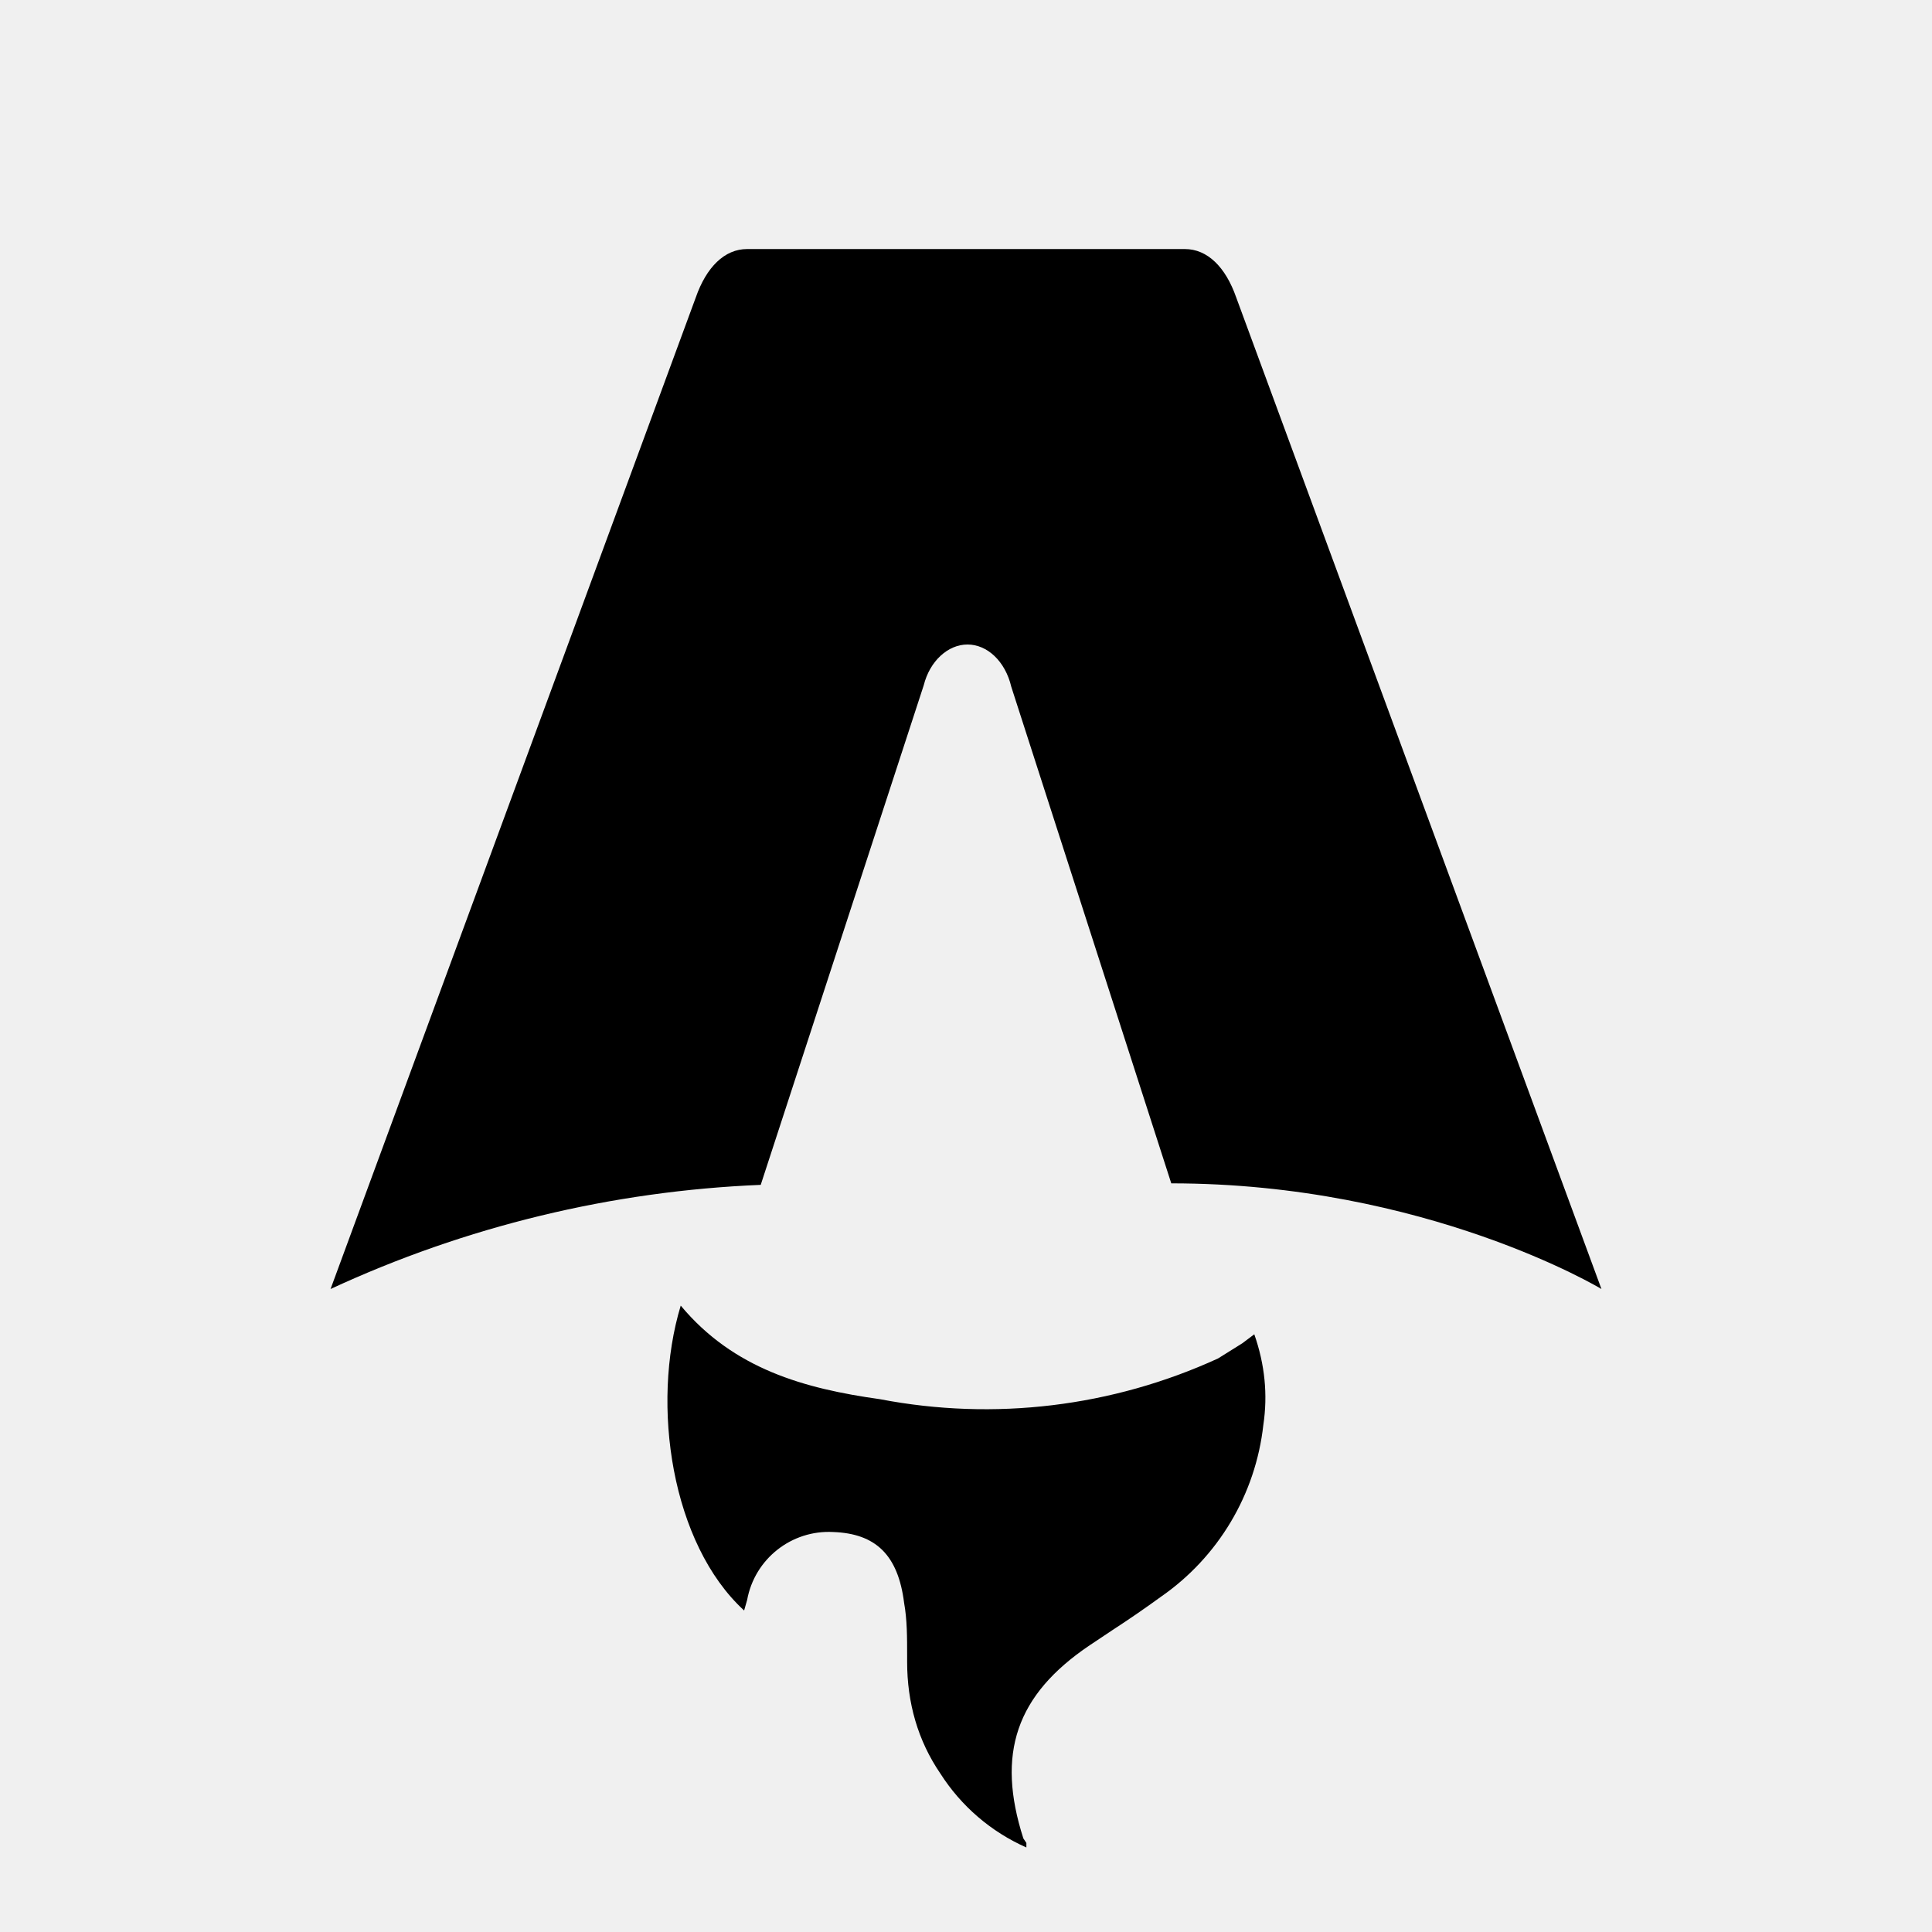
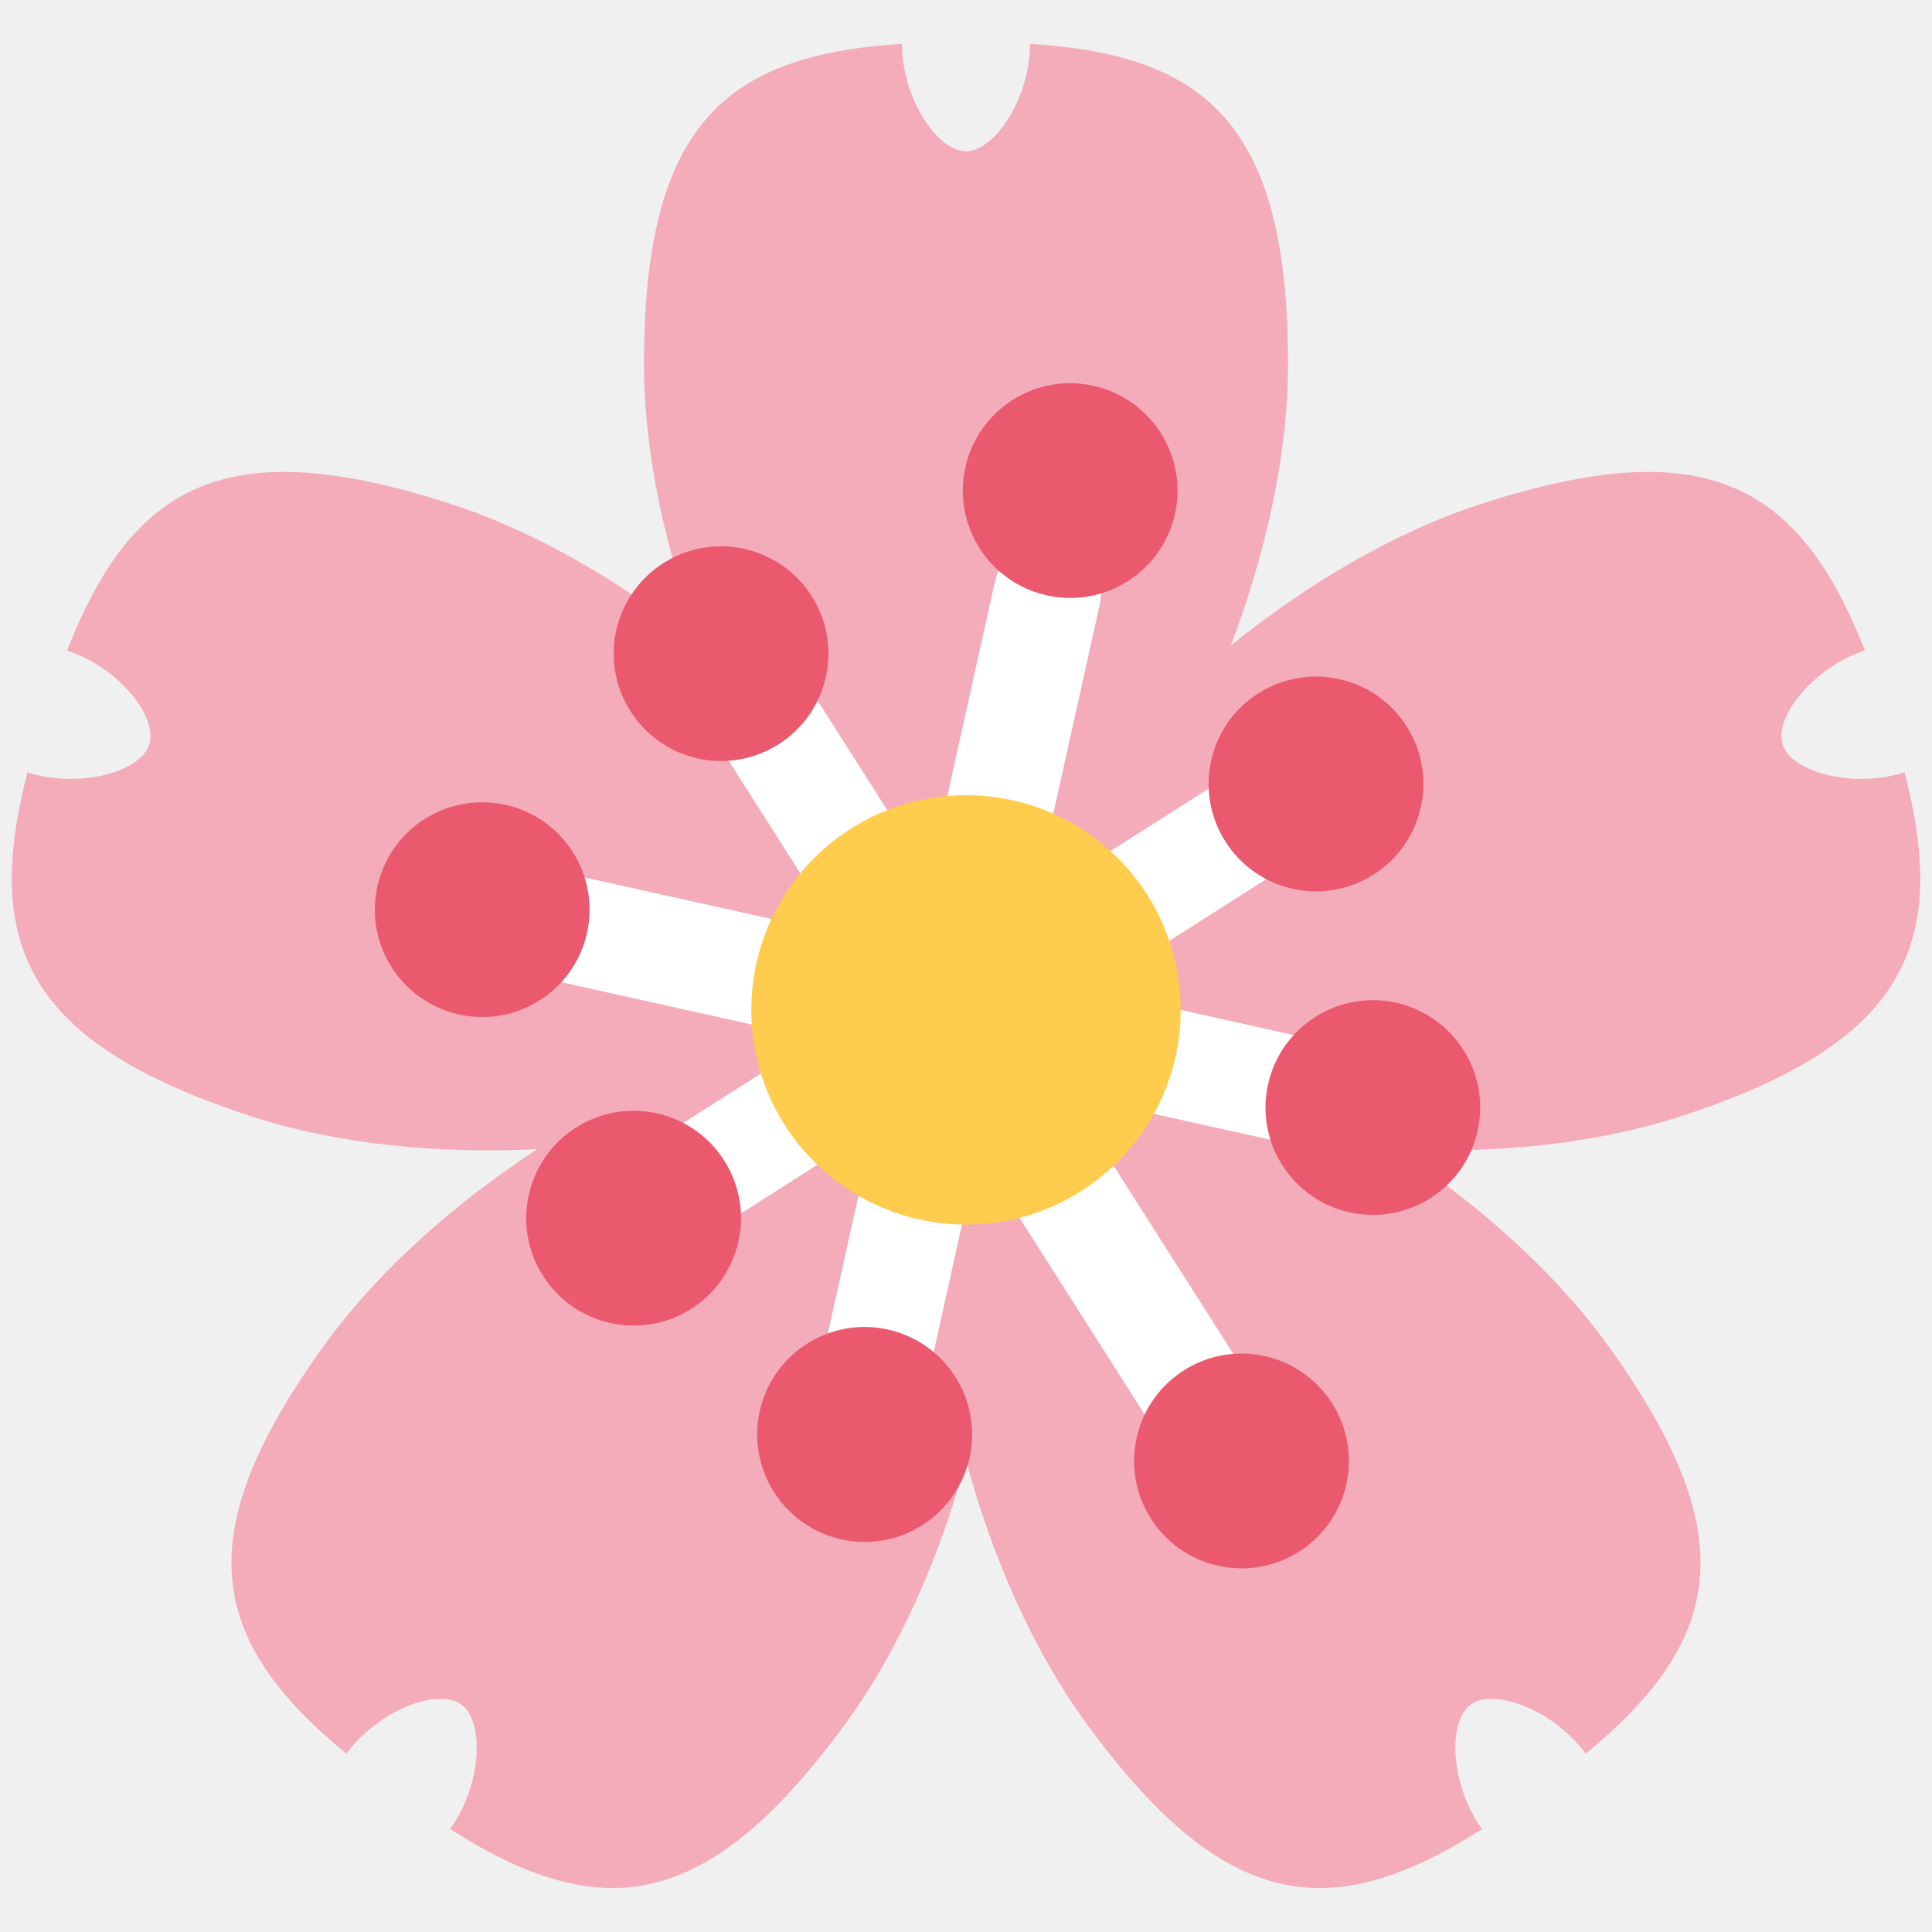
- <svg xmlns="http://www.w3.org/2000/svg" fill="none" viewBox="0 0 128 128">
-   <path d="M50.4 78.5a75.1 75.1 0 0 0-28.5 6.9l24.2-65.7c.7-2 1.9-3.2 3.4-3.2h29c1.5 0 2.7 1.2 3.4 3.2l24.2 65.7s-11.6-7-28.5-7L67 45.5c-.4-1.7-1.6-2.8-2.9-2.8-1.3 0-2.5 1.1-2.9 2.7L50.4 78.5Zm-1.1 28.2Zm-4.2-20.2c-2 6.6-.6 15.8 4.2 20.2a17.5 17.5 0 0 1 .2-.7 5.5 5.5 0 0 1 5.7-4.5c2.8.1 4.3 1.5 4.7 4.7.2 1.1.2 2.3.2 3.5v.4c0 2.7.7 5.2 2.2 7.4a13 13 0 0 0 5.7 4.9v-.3l-.2-.3c-1.8-5.6-.5-9.5 4.4-12.8l1.5-1a73 73 0 0 0 3.2-2.2 16 16 0 0 0 6.8-11.4c.3-2 .1-4-.6-6l-.8.6-1.6 1a37 37 0 0 1-22.4 2.7c-5-.7-9.7-2-13.2-6.2Z" />
-   <style>
-         path { fill: #000; }
-         @media (prefers-color-scheme: dark) {
-             path { fill: #FFF; }
-         }
-     </style>
+ <svg xmlns="http://www.w3.org/2000/svg" width="36" height="36" viewBox="0 0 36 36">
+   <path fill="#F4ABBA" d="M31.298 20.807c4.197-1.363 5.027-3.182 4.191-6.416c-.952.308-2.105-.001-2.272-.518c-.168-.513.581-1.443 1.533-1.753c-1.223-3.107-2.964-4.089-7.161-2.727c-1.606.522-3.238 1.492-4.655 2.635C23.582 10.327 24 8.475 24 6.786c0-4.412-1.473-5.765-4.807-5.968c0 1-.652 2-1.193 2s-1.194-1-1.194-2C13.472 1.021 12 2.374 12 6.786c0 1.689.417 3.541 1.066 5.241c-1.416-1.142-3.049-2.111-4.655-2.633c-4.197-1.364-5.938-.381-7.162 2.727c.951.31 1.701 1.238 1.534 1.753c-.167.515-1.32.826-2.271.518c-.837 3.233-.005 5.052 4.19 6.415c1.606.521 3.497.697 5.314.605c-1.524.994-2.95 2.247-3.943 3.613c-2.594 3.57-2.197 5.53.381 7.654c.588-.809 1.703-1.235 2.142-.917c.438.317.378 1.511-.21 2.32c2.816 1.795 4.803 1.565 7.396-2.003c.993-1.366 1.743-3.111 2.218-4.867c.475 1.757 1.226 3.501 2.218 4.867c2.594 3.57 4.58 3.798 7.397 2.003c-.587-.81-.649-2.002-.21-2.321c.437-.317 1.553.107 2.142.917c2.577-2.123 2.973-4.083.381-7.653c-.993-1.366-2.42-2.619-3.943-3.613c1.816.092 3.706-.084 5.313-.605zM18 20.337c-.162-.292-.353-.538-.588-.709c-.234-.171-.528-.276-.856-.341c.228-.244.403-.502.493-.778c.09-.275.1-.587.059-.919c.302.141.602.228.892.228s.59-.087.894-.229c-.041.332-.031.644.059.919c.09.276.265.534.492.778c-.327.065-.621.17-.855.341c-.236.172-.428.418-.59.71z" />
+   <g fill="#FFF">
+     <path d="M16.795 18.685a1 1 0 0 1-1.193.76l-5.858-1.302a1 1 0 1 1 .434-1.952l5.857 1.302c.54.12.88.653.76 1.192zm.976.218a1 1 0 0 1 1.193-.76l5.857 1.302a1 1 0 1 1-.433 1.952l-5.857-1.302a.998.998 0 0 1-.76-1.192z" />
+     <path d="M17.771 18.903a1 1 0 0 1-1.38-.308l-3.221-5.061a.999.999 0 1 1 1.687-1.073l3.222 5.062a1.001 1.001 0 0 1-.308 1.38zm.797 1.252a1 1 0 0 1 1.38.307l3.223 5.062a1 1 0 0 1-1.689 1.074l-3.221-5.062a1.003 1.003 0 0 1 .307-1.381z" />
+     <path d="M17.988 17.927a1 1 0 0 1-.759-1.193l1.302-5.857a1 1 0 1 1 1.951.434l-1.301 5.857a1 1 0 0 1-1.193.759zm-.217.976a.998.998 0 0 1 .759 1.192l-1.3 5.857a1 1 0 0 1-1.954-.433l1.303-5.857a.998.998 0 0 1 1.192-.759z" />
+     <path d="M17.771 18.902a.999.999 0 0 1 .307-1.38l5.062-3.221a.999.999 0 1 1 1.073 1.687l-5.062 3.221a.998.998 0 0 1-1.38-.307z" />
+     <path d="M17.771 18.902a1 1 0 0 1-.307 1.381l-5.062 3.222a1 1 0 1 1-1.074-1.688l5.062-3.222a1.002 1.002 0 0 1 1.381.307z" />
+   </g>
+   <path fill="#EA596E" d="M22.012 25.566a2.001 2.001 0 1 1 2.146 3.376a2.001 2.001 0 0 1-2.146-3.376zM14.55 13.841a2 2 0 1 1-2.148-3.373a2 2 0 0 1 2.148 3.373zm1.92 10.918a2.002 2.002 0 1 1-.867 3.906a2.002 2.002 0 0 1 .867-3.906zm3.037-13.665a2 2 0 1 1 .868-3.905a2 2 0 1 1-.868 3.905zm-6.013 10.53a2 2 0 1 1-3.375 2.15a2 2 0 0 1 3.375-2.15zm9.339-5.943a2 2 0 1 1 3.377-2.147a2 2 0 0 1-3.377 2.147zm.795 4.524a2.002 2.002 0 0 1 2.387-1.52a2 2 0 1 1-2.387 1.52zm-12.69-2.821a2 2 0 1 1-3.905-.868a2 2 0 0 1 3.905.868z" />
+   <circle cx="18" cy="18.818" r="4" fill="#FFCC4D" />
</svg>
